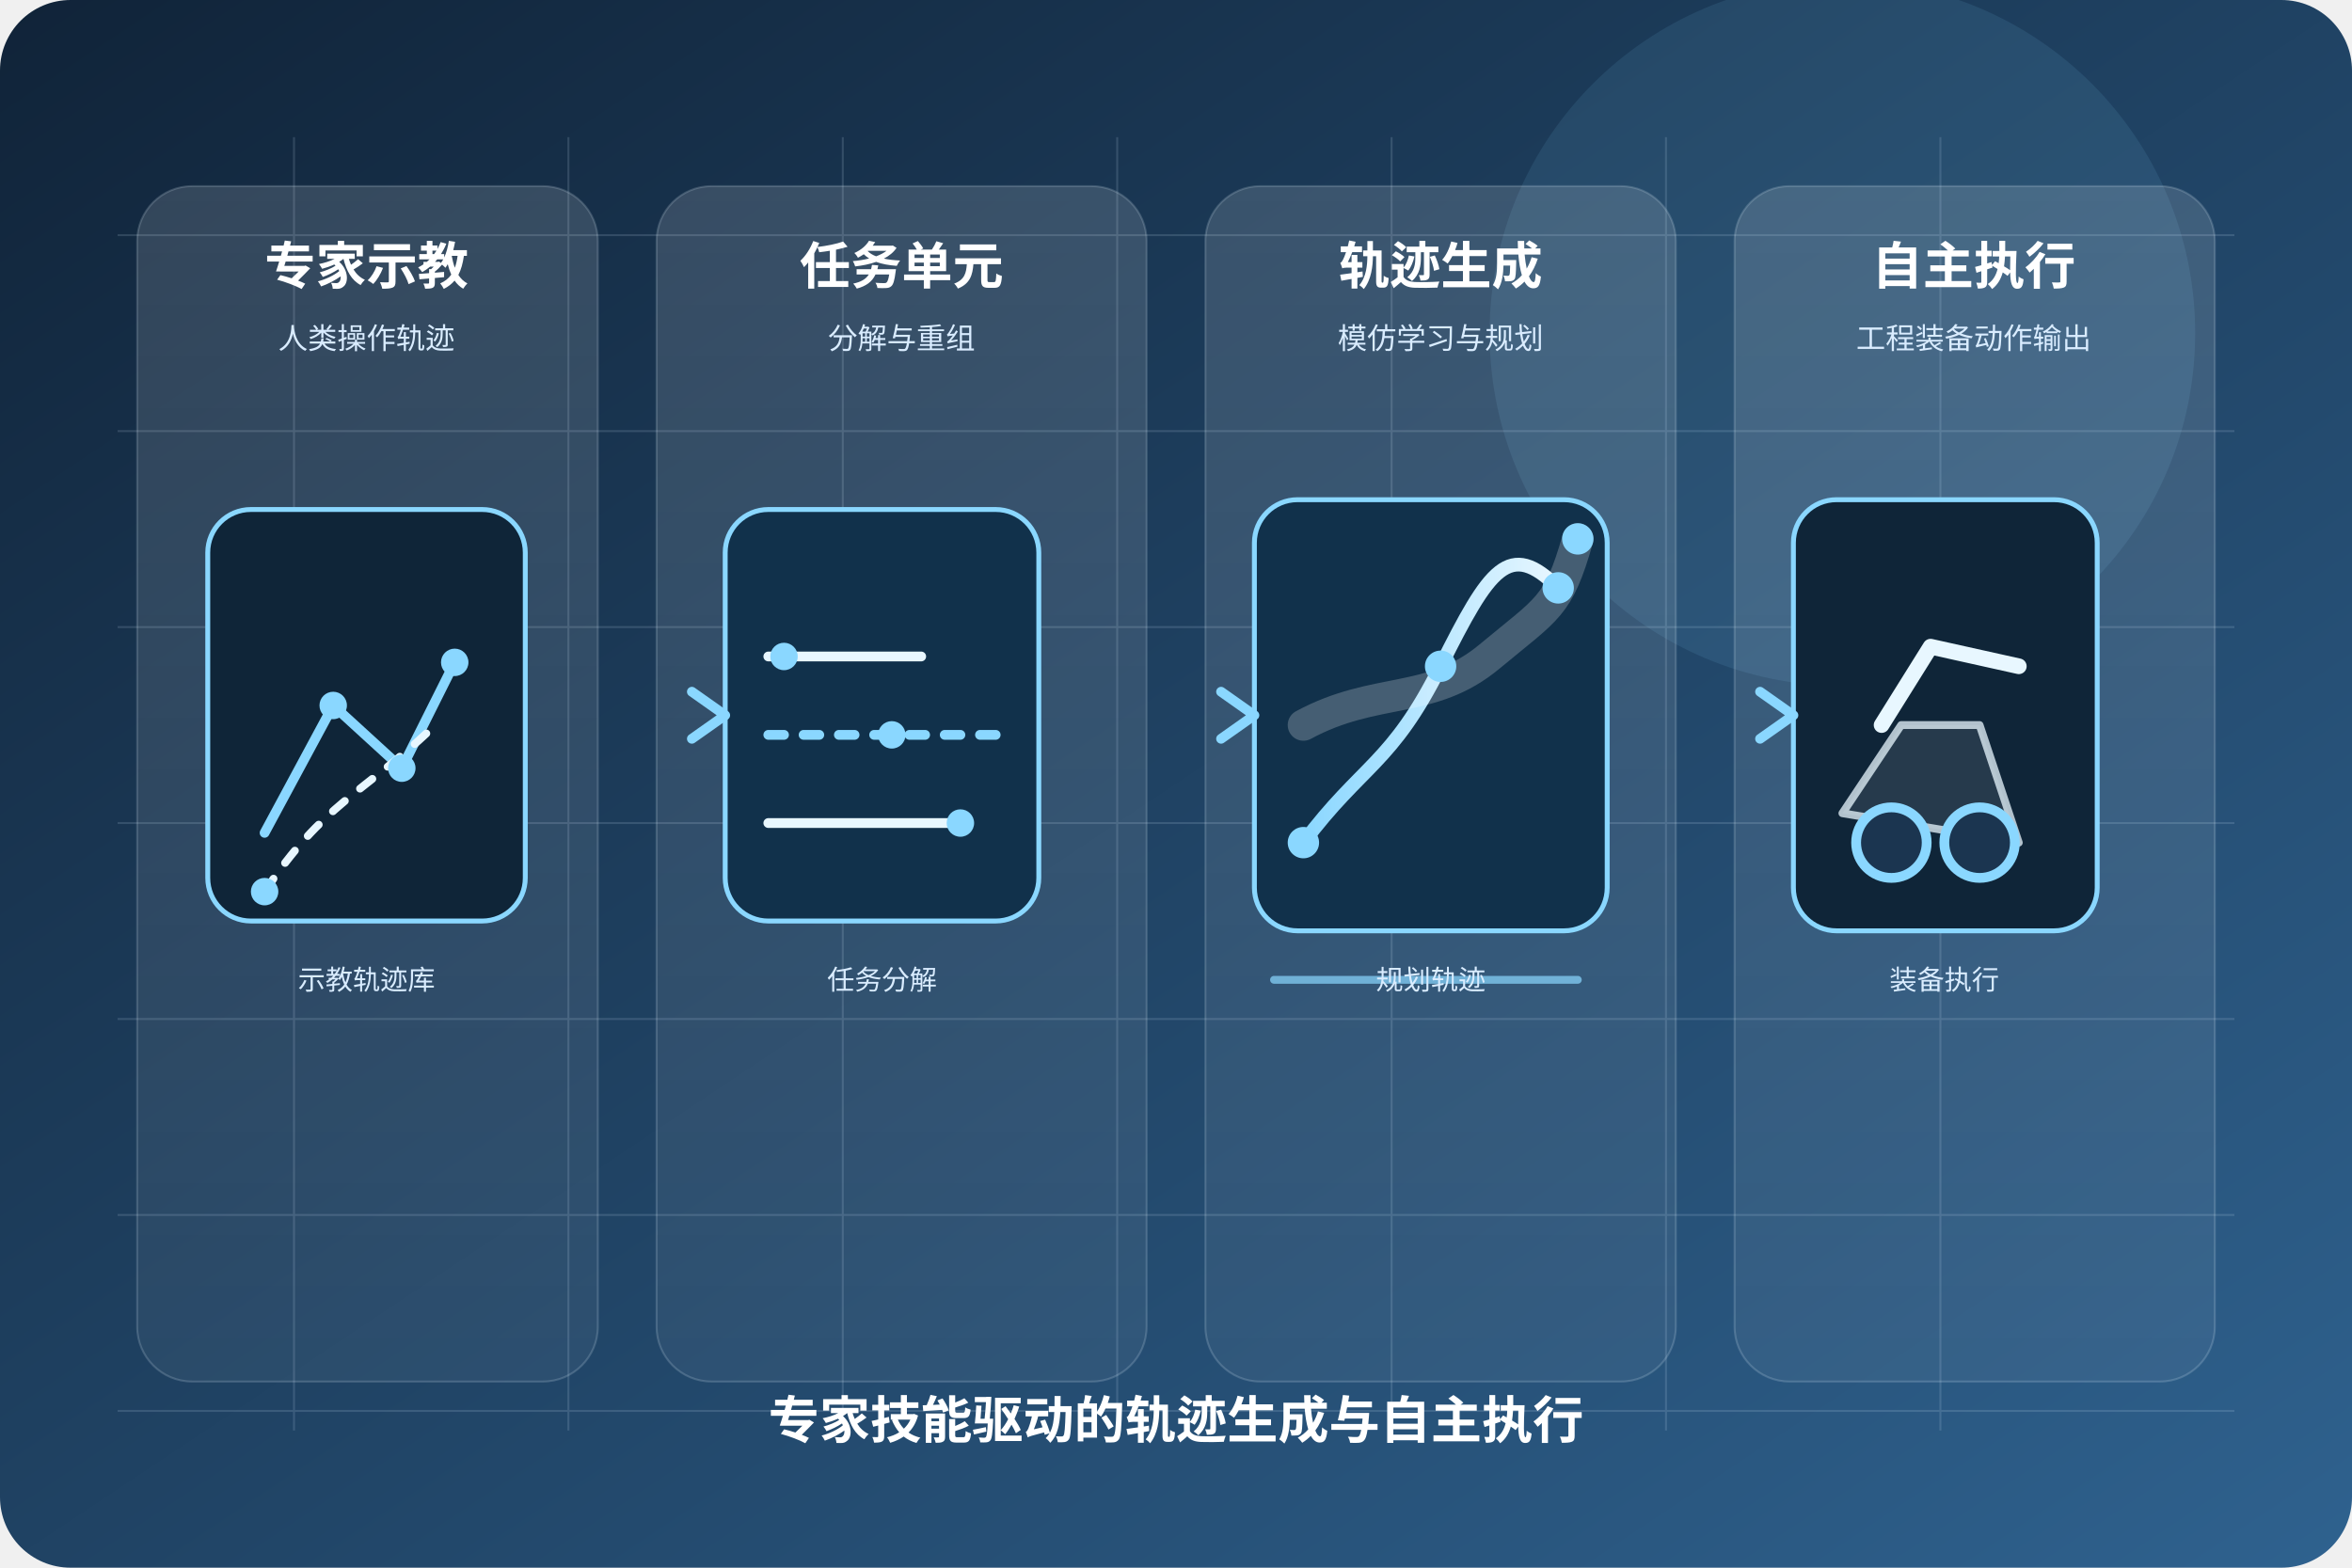
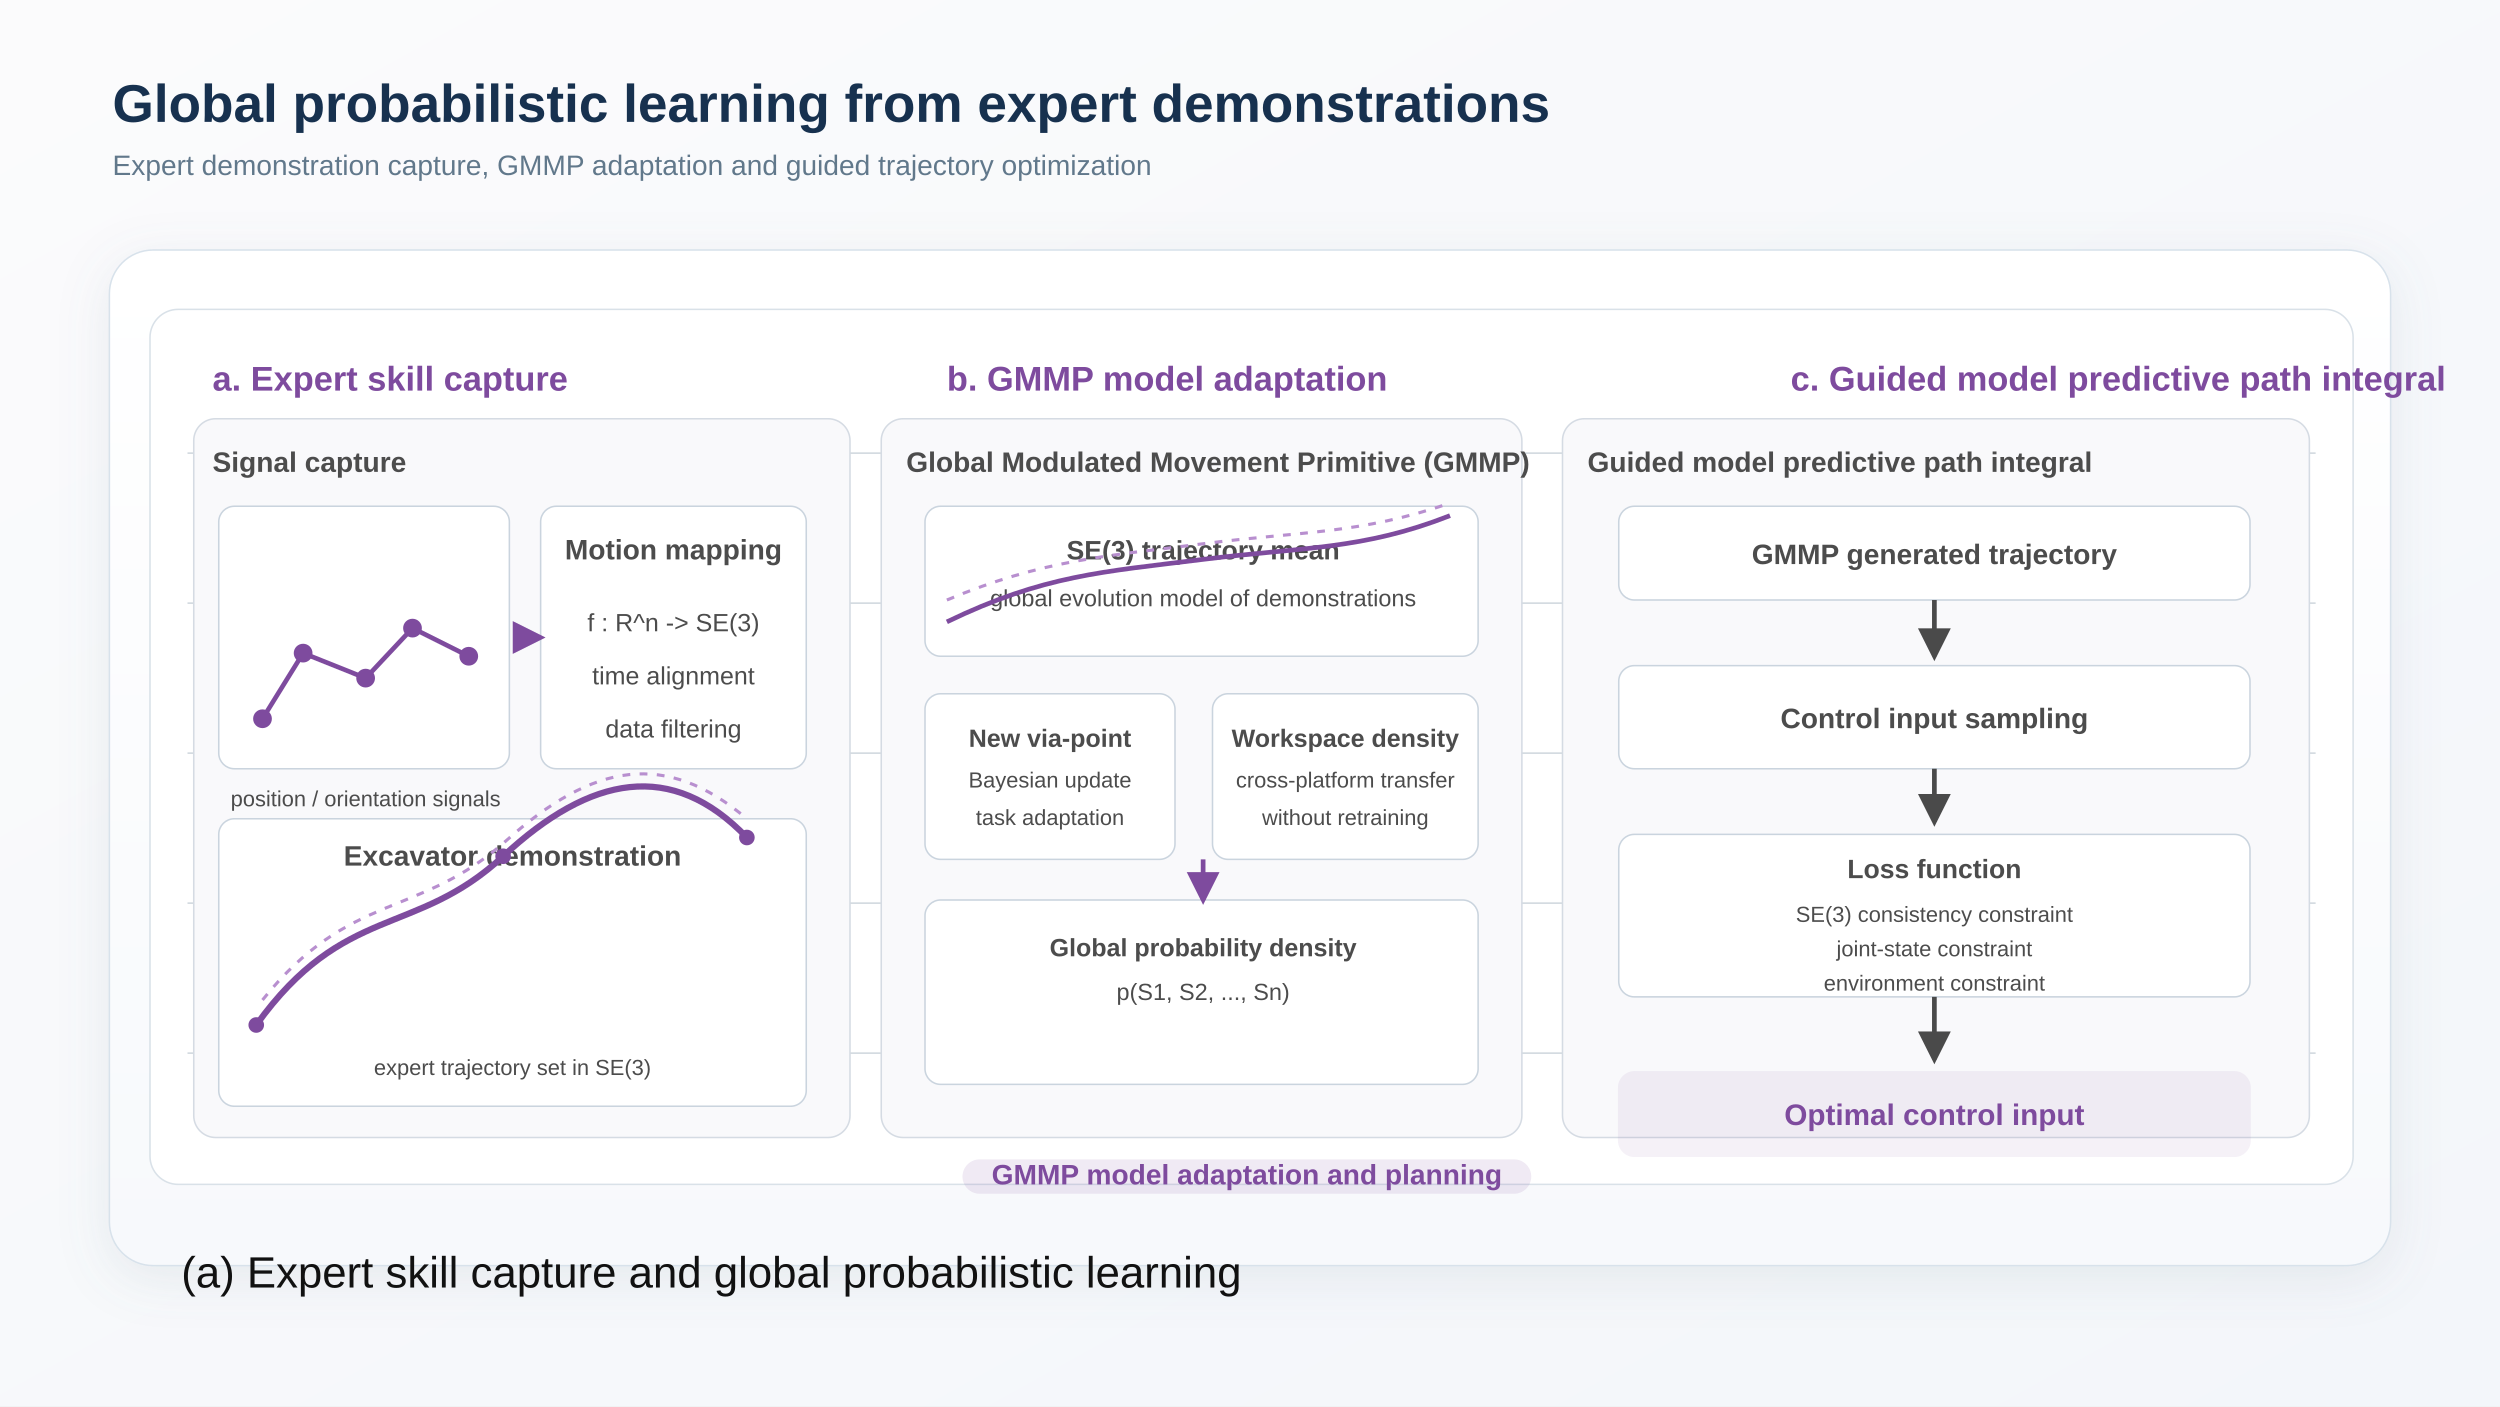
- <svg xmlns="http://www.w3.org/2000/svg" viewBox="0 0 1200 800" role="img" aria-label="模仿学习运动规划示意图">
+ <svg xmlns="http://www.w3.org/2000/svg" viewBox="0 0 1600 900" role="img" aria-label="Trajectory planning via global probabilistic learning from expert demonstrations">
  <defs>
    <linearGradient id="bg" x1="0" y1="0" x2="1" y2="1">
-       <stop offset="0%" stop-color="#102338" />
-       <stop offset="100%" stop-color="#2f628f" />
+       <stop offset="0%" stop-color="#fbfbfc" />
+       <stop offset="100%" stop-color="#f3f6fa" />
    </linearGradient>
-     <linearGradient id="card" x1="0" y1="0" x2="0" y2="1">
-       <stop offset="0%" stop-color="#ffffff" stop-opacity="0.14" />
-       <stop offset="100%" stop-color="#ffffff" stop-opacity="0.05" />
+     <linearGradient id="panel" x1="0" y1="0" x2="0" y2="1">
+       <stop offset="0%" stop-color="#ffffff" />
+       <stop offset="100%" stop-color="#f7f9fc" />
    </linearGradient>
-     <linearGradient id="route" x1="0" y1="0" x2="1" y2="0">
-       <stop offset="0%" stop-color="#8ad7ff" />
-       <stop offset="100%" stop-color="#e8f7ff" />
-     </linearGradient>
+     <marker id="arrow" viewBox="0 0 10 10" refX="8.5" refY="5" markerWidth="7" markerHeight="7" orient="auto">
+       <path d="M 0 0 L 10 5 L 0 10 z" fill="#4a4a4a" />
+     </marker>
+     <marker id="arrowPurple" viewBox="0 0 10 10" refX="8.5" refY="5" markerWidth="7" markerHeight="7" orient="auto">
+       <path d="M 0 0 L 10 5 L 0 10 z" fill="#7e4b9e" />
+     </marker>
+     <filter id="shadow" x="-20%" y="-20%" width="140%" height="140%">
+       <feDropShadow dx="0" dy="8" stdDeviation="16" flood-color="#76889c" flood-opacity="0.14" />
+     </filter>
  </defs>
-   <rect width="1200" height="800" rx="36" fill="url(#bg)" />
-   <g opacity="0.15" stroke="#d9ecff" stroke-width="1">
-     <path d="M60 120H1140M60 220H1140M60 320H1140M60 420H1140M60 520H1140M60 620H1140M60 720H1140" />
-     <path d="M150 70V730M290 70V730M430 70V730M570 70V730M710 70V730M850 70V730M990 70V730" />
+   <rect width="1600" height="900" fill="url(#bg)" />
+   <text x="72" y="78" fill="#17314f" font-family="Arial, Microsoft YaHei, sans-serif" font-size="34" font-weight="700">Global probabilistic learning from expert demonstrations</text>
+   <text x="72" y="112" fill="#61788b" font-family="Arial, Microsoft YaHei, sans-serif" font-size="18">Expert demonstration capture, GMMP adaptation and guided trajectory optimization</text>
+   <g filter="url(#shadow)">
+     <rect x="70" y="160" width="1460" height="650" rx="28" fill="url(#panel)" stroke="#d8e2eb" />
  </g>
-   <circle cx="940" cy="170" r="180" fill="#8ad7ff" fill-opacity="0.1" />
-   <rect x="70" y="95" width="235" height="610" rx="28" fill="url(#card)" stroke="#e8f7ff" stroke-opacity="0.18" />
-   <rect x="335" y="95" width="250" height="610" rx="28" fill="url(#card)" stroke="#e8f7ff" stroke-opacity="0.18" />
-   <rect x="615" y="95" width="240" height="610" rx="28" fill="url(#card)" stroke="#e8f7ff" stroke-opacity="0.18" />
-   <rect x="885" y="95" width="245" height="610" rx="28" fill="url(#card)" stroke="#e8f7ff" stroke-opacity="0.18" />
-   <text x="187" y="145" fill="#ffffff" font-size="26" font-weight="700" text-anchor="middle" font-family="Microsoft YaHei, PingFang SC, sans-serif">专家示教</text>
-   <text x="187" y="178" fill="#d9ecff" font-size="15" text-anchor="middle" font-family="Microsoft YaHei, PingFang SC, sans-serif">人类操作轨迹</text>
-   <text x="460" y="145" fill="#ffffff" font-size="26" font-weight="700" text-anchor="middle" font-family="Microsoft YaHei, PingFang SC, sans-serif">任务单元</text>
-   <text x="460" y="178" fill="#d9ecff" font-size="15" text-anchor="middle" font-family="Microsoft YaHei, PingFang SC, sans-serif">分解与重组</text>
-   <text x="735" y="145" fill="#ffffff" font-size="26" font-weight="700" text-anchor="middle" font-family="Microsoft YaHei, PingFang SC, sans-serif">轨迹生成</text>
-   <text x="735" y="178" fill="#d9ecff" font-size="15" text-anchor="middle" font-family="Microsoft YaHei, PingFang SC, sans-serif">模仿学习与规划</text>
-   <text x="1007" y="145" fill="#ffffff" font-size="26" font-weight="700" text-anchor="middle" font-family="Microsoft YaHei, PingFang SC, sans-serif">自主执行</text>
-   <text x="1007" y="178" fill="#d9ecff" font-size="15" text-anchor="middle" font-family="Microsoft YaHei, PingFang SC, sans-serif">工程装备动作输出</text>
-   <g fill="none" stroke-linecap="round" stroke-linejoin="round">
-     <rect x="106" y="260" width="162" height="210" rx="22" fill="#0f2538" stroke="#8ad7ff" stroke-width="2.5" />
-     <path d="M135 425 L170 360 L205 392 L232 338" fill="none" stroke="#8ad7ff" stroke-width="5" />
-     <path d="M135 455 C165 410, 185 405, 220 372" fill="none" stroke="#e8f7ff" stroke-width="4" stroke-dasharray="8 10" />
-     <circle cx="135" cy="455" r="7" fill="#8ad7ff" />
-     <circle cx="170" cy="360" r="7" fill="#8ad7ff" />
-     <circle cx="205" cy="392" r="7" fill="#8ad7ff" />
-     <circle cx="232" cy="338" r="7" fill="#8ad7ff" />
-     <text x="187" y="505" fill="#d9ecff" font-size="14" text-anchor="middle" font-family="Microsoft YaHei, PingFang SC, sans-serif">示教轨迹库</text>
-     <rect x="370" y="260" width="160" height="210" rx="22" fill="#11314b" stroke="#8ad7ff" stroke-width="2.5" />
-     <path d="M392 375 H508" stroke="#8ad7ff" stroke-width="5" stroke-dasharray="8 10" />
-     <path d="M392 335 H470" stroke="#e8f7ff" stroke-width="5" />
-     <path d="M392 420 H490" stroke="#e8f7ff" stroke-width="5" />
-     <circle cx="400" cy="335" r="7" fill="#8ad7ff" />
-     <circle cx="455" cy="375" r="7" fill="#8ad7ff" />
-     <circle cx="490" cy="420" r="7" fill="#8ad7ff" />
-     <text x="450" y="505" fill="#d9ecff" font-size="14" text-anchor="middle" font-family="Microsoft YaHei, PingFang SC, sans-serif">任务分解</text>
-     <rect x="640" y="255" width="180" height="220" rx="22" fill="#11314b" stroke="#8ad7ff" stroke-width="2.5" />
-     <path d="M665 430 C695 390, 710 390, 735 340 S770 275, 795 300" stroke="url(#route)" stroke-width="7" />
-     <path d="M665 370 C702 350, 730 360, 760 335 S795 310, 805 275" stroke="#ffffff" stroke-opacity="0.22" stroke-width="16" />
-     <circle cx="665" cy="430" r="8" fill="#8ad7ff" />
-     <circle cx="735" cy="340" r="8" fill="#8ad7ff" />
-     <circle cx="795" cy="300" r="8" fill="#8ad7ff" />
-     <circle cx="805" cy="275" r="8" fill="#8ad7ff" />
-     <path d="M650 500 H805" stroke="#8ad7ff" stroke-width="4" opacity="0.7" />
-     <text x="730" y="505" fill="#d9ecff" font-size="14" text-anchor="middle" font-family="Microsoft YaHei, PingFang SC, sans-serif">规划轨迹</text>
-     <rect x="915" y="255" width="155" height="220" rx="22" fill="#0f2538" stroke="#8ad7ff" stroke-width="2.5" />
-     <path d="M940 415 L970 370 L1010 370 L1030 430 Z" fill="#f6fbff" fill-opacity="0.10" stroke="#e8f7ff" stroke-opacity="0.75" stroke-width="4" />
-     <circle cx="965" cy="430" r="18" fill="#1b3550" stroke="#8ad7ff" stroke-width="5" />
-     <circle cx="1010" cy="430" r="18" fill="#1b3550" stroke="#8ad7ff" stroke-width="5" />
-     <path d="M960 370 L985 330 L1030 340" stroke="#e8f7ff" stroke-width="8" />
-     <text x="992" y="505" fill="#d9ecff" font-size="14" text-anchor="middle" font-family="Microsoft YaHei, PingFang SC, sans-serif">装备执行</text>
-     <path d="M298 365 H370" stroke="url(#route)" stroke-width="7" />
-     <path d="M353 353 L370 365 L353 377" fill="none" stroke="#8ad7ff" stroke-width="5" />
-     <path d="M530 365 H640" stroke="url(#route)" stroke-width="7" />
-     <path d="M623 353 L640 365 L623 377" fill="none" stroke="#8ad7ff" stroke-width="5" />
-     <path d="M820 365 H915" stroke="url(#route)" stroke-width="7" />
-     <path d="M898 353 L915 365 L898 377" fill="none" stroke="#8ad7ff" stroke-width="5" />
+   <text x="116" y="824" fill="#111" font-family="Arial, Microsoft YaHei, sans-serif" font-size="28">(a) Expert skill capture and global probabilistic learning</text>
+   <g transform="translate(96,198)">
+     <rect x="0" y="0" width="1410" height="560" rx="18" fill="#ffffff" stroke="#d9e1e8" />
+     <g stroke="#d0d7de" stroke-width="1">
+       <path d="M24 92H1386M24 188H1386M24 284H1386M24 380H1386M24 476H1386" />
+     </g>
+     <text x="40" y="52" fill="#7e4b9e" font-size="22" font-weight="700" font-family="Arial, Microsoft YaHei, sans-serif">a. Expert skill capture</text>
+     <text x="510" y="52" fill="#7e4b9e" font-size="22" font-weight="700" font-family="Arial, Microsoft YaHei, sans-serif">b. GMMP model adaptation</text>
+     <text x="1050" y="52" fill="#7e4b9e" font-size="22" font-weight="700" font-family="Arial, Microsoft YaHei, sans-serif">c. Guided model predictive path integral</text>
+     <g>
+       <rect x="28" y="70" width="420" height="460" rx="14" fill="#f9f9fb" stroke="#d5dbe3" />
+       <text x="40" y="104" fill="#4c4c4c" font-size="18" font-weight="700" font-family="Arial, Microsoft YaHei, sans-serif">Signal capture</text>
+       <rect x="44" y="126" width="186" height="168" rx="10" fill="#ffffff" stroke="#cad4de" />
+       <path d="M72 262 L98 220 L138 236 L168 204 L204 222" fill="none" stroke="#7e4b9e" stroke-width="3" />
+       <circle cx="72" cy="262" r="6" fill="#7e4b9e" />
+       <circle cx="98" cy="220" r="6" fill="#7e4b9e" />
+       <circle cx="138" cy="236" r="6" fill="#7e4b9e" />
+       <circle cx="168" cy="204" r="6" fill="#7e4b9e" />
+       <circle cx="204" cy="222" r="6" fill="#7e4b9e" />
+       <text x="138" y="318" fill="#4c4c4c" font-size="14" text-anchor="middle" font-family="Arial, Microsoft YaHei, sans-serif">position / orientation signals</text>
+       <rect x="250" y="126" width="170" height="168" rx="10" fill="#ffffff" stroke="#cad4de" />
+       <text x="335" y="160" fill="#4c4c4c" font-size="18" font-weight="700" text-anchor="middle" font-family="Arial, Microsoft YaHei, sans-serif">Motion mapping</text>
+       <text x="335" y="206" fill="#4c4c4c" font-size="16" text-anchor="middle" font-family="Arial, Microsoft YaHei, sans-serif">f : R^n -&gt; SE(3)</text>
+       <text x="335" y="240" fill="#4c4c4c" font-size="16" text-anchor="middle" font-family="Arial, Microsoft YaHei, sans-serif">time alignment</text>
+       <text x="335" y="274" fill="#4c4c4c" font-size="16" text-anchor="middle" font-family="Arial, Microsoft YaHei, sans-serif">data filtering</text>
+       <path d="M235 210 H250" stroke="#7e4b9e" stroke-width="3" marker-end="url(#arrowPurple)" />
+       <rect x="44" y="326" width="376" height="184" rx="10" fill="#ffffff" stroke="#cad4de" />
+       <text x="232" y="356" fill="#4c4c4c" font-size="18" font-weight="700" text-anchor="middle" font-family="Arial, Microsoft YaHei, sans-serif">Excavator demonstration</text>
+       <path d="M68 458 C124 380, 170 402, 226 350 S334 288, 382 338" stroke="#7e4b9e" stroke-width="4" fill="none" />
+       <path d="M72 442 C128 372, 172 390, 228 340 S330 282, 382 326" stroke="#b88fcf" stroke-width="2" fill="none" stroke-dasharray="5 6" />
+       <circle cx="68" cy="458" r="5" fill="#7e4b9e" />
+       <circle cx="226" cy="350" r="5" fill="#7e4b9e" />
+       <circle cx="382" cy="338" r="5" fill="#7e4b9e" />
+       <text x="232" y="490" fill="#4c4c4c" font-size="14" text-anchor="middle" font-family="Arial, Microsoft YaHei, sans-serif">expert trajectory set in SE(3)</text>
+     </g>
+     <g>
+       <rect x="468" y="70" width="410" height="460" rx="14" fill="#f9f9fb" stroke="#d5dbe3" />
+       <text x="484" y="104" fill="#4c4c4c" font-size="18" font-weight="700" font-family="Arial, Microsoft YaHei, sans-serif">Global Modulated Movement Primitive (GMMP)</text>
+       <rect x="496" y="126" width="354" height="96" rx="10" fill="#ffffff" stroke="#cad4de" />
+       <text x="674" y="160" fill="#4c4c4c" font-size="17" font-weight="700" text-anchor="middle" font-family="Arial, Microsoft YaHei, sans-serif">SE(3) trajectory mean</text>
+       <text x="674" y="190" fill="#4c4c4c" font-size="15" text-anchor="middle" font-family="Arial, Microsoft YaHei, sans-serif">global evolution model of demonstrations</text>
+       <path d="M510 200 C572 170, 610 168, 674 160 S776 154, 832 132" stroke="#7e4b9e" stroke-width="3" fill="none" />
+       <path d="M510 186 C572 160, 612 158, 674 150 S774 144, 832 124" stroke="#b88fcf" stroke-width="2" fill="none" stroke-dasharray="5 6" />
+       <rect x="496" y="246" width="160" height="106" rx="10" fill="#ffffff" stroke="#cad4de" />
+       <text x="576" y="280" fill="#4c4c4c" font-size="16" font-weight="700" text-anchor="middle" font-family="Arial, Microsoft YaHei, sans-serif">New via-point</text>
+       <text x="576" y="306" fill="#4c4c4c" font-size="14" text-anchor="middle" font-family="Arial, Microsoft YaHei, sans-serif">Bayesian update</text>
+       <text x="576" y="330" fill="#4c4c4c" font-size="14" text-anchor="middle" font-family="Arial, Microsoft YaHei, sans-serif">task adaptation</text>
+       <rect x="680" y="246" width="170" height="106" rx="10" fill="#ffffff" stroke="#cad4de" />
+       <text x="765" y="280" fill="#4c4c4c" font-size="16" font-weight="700" text-anchor="middle" font-family="Arial, Microsoft YaHei, sans-serif">Workspace density</text>
+       <text x="765" y="306" fill="#4c4c4c" font-size="14" text-anchor="middle" font-family="Arial, Microsoft YaHei, sans-serif">cross-platform transfer</text>
+       <text x="765" y="330" fill="#4c4c4c" font-size="14" text-anchor="middle" font-family="Arial, Microsoft YaHei, sans-serif">without retraining</text>
+       <rect x="496" y="378" width="354" height="118" rx="10" fill="#ffffff" stroke="#cad4de" />
+       <text x="674" y="414" fill="#4c4c4c" font-size="16" font-weight="700" text-anchor="middle" font-family="Arial, Microsoft YaHei, sans-serif">Global probability density</text>
+       <text x="674" y="442" fill="#4c4c4c" font-size="15" text-anchor="middle" font-family="Arial, Microsoft YaHei, sans-serif">p(S1, S2, ..., Sn)</text>
+       <path d="M674 352 V378" stroke="#7e4b9e" stroke-width="3" marker-end="url(#arrowPurple)" />
+     </g>
+     <g>
+       <rect x="904" y="70" width="478" height="460" rx="14" fill="#f9f9fb" stroke="#d5dbe3" />
+       <text x="920" y="104" fill="#4c4c4c" font-size="18" font-weight="700" font-family="Arial, Microsoft YaHei, sans-serif">Guided model predictive path integral</text>
+       <rect x="940" y="126" width="404" height="60" rx="10" fill="#ffffff" stroke="#cad4de" />
+       <text x="1142" y="163" fill="#4c4c4c" font-size="18" font-weight="700" text-anchor="middle" font-family="Arial, Microsoft YaHei, sans-serif">GMMP generated trajectory</text>
+       <path d="M1142 186 V222" stroke="#4a4a4a" stroke-width="3" marker-end="url(#arrow)" />
+       <rect x="940" y="228" width="404" height="66" rx="10" fill="#ffffff" stroke="#cad4de" />
+       <text x="1142" y="268" fill="#4c4c4c" font-size="18" font-weight="700" text-anchor="middle" font-family="Arial, Microsoft YaHei, sans-serif">Control input sampling</text>
+       <path d="M1142 294 V328" stroke="#4a4a4a" stroke-width="3" marker-end="url(#arrow)" />
+       <rect x="940" y="336" width="404" height="104" rx="10" fill="#ffffff" stroke="#cad4de" />
+       <text x="1142" y="364" fill="#4c4c4c" font-size="17" font-weight="700" text-anchor="middle" font-family="Arial, Microsoft YaHei, sans-serif">Loss function</text>
+       <text x="1142" y="392" fill="#4c4c4c" font-size="14" text-anchor="middle" font-family="Arial, Microsoft YaHei, sans-serif">SE(3) consistency constraint</text>
+       <text x="1142" y="414" fill="#4c4c4c" font-size="14" text-anchor="middle" font-family="Arial, Microsoft YaHei, sans-serif">joint-state constraint</text>
+       <text x="1142" y="436" fill="#4c4c4c" font-size="14" text-anchor="middle" font-family="Arial, Microsoft YaHei, sans-serif">environment constraint</text>
+       <path d="M1142 440 V480" stroke="#4a4a4a" stroke-width="3" marker-end="url(#arrow)" />
+       <rect x="940" y="488" width="404" height="54" rx="10" fill="#7e4b9e" opacity="0.08" stroke="#7e4b9e" />
+       <text x="1142" y="522" fill="#7e4b9e" font-size="19" font-weight="700" text-anchor="middle" font-family="Arial, Microsoft YaHei, sans-serif">Optimal control input</text>
+     </g>
+     <rect x="520" y="544" width="364" height="22" rx="11" fill="#7e4b9e" opacity="0.12" />
+     <text x="702" y="560" fill="#7e4b9e" font-size="18" font-weight="700" text-anchor="middle" font-family="Arial, Microsoft YaHei, sans-serif">GMMP model adaptation and planning</text>
  </g>
-   <text x="600" y="734" fill="#ffffff" font-size="26" font-weight="700" text-anchor="middle" font-family="Microsoft YaHei, PingFang SC, sans-serif">专家技能驱动的轨迹生成与自主执行</text>
</svg>
